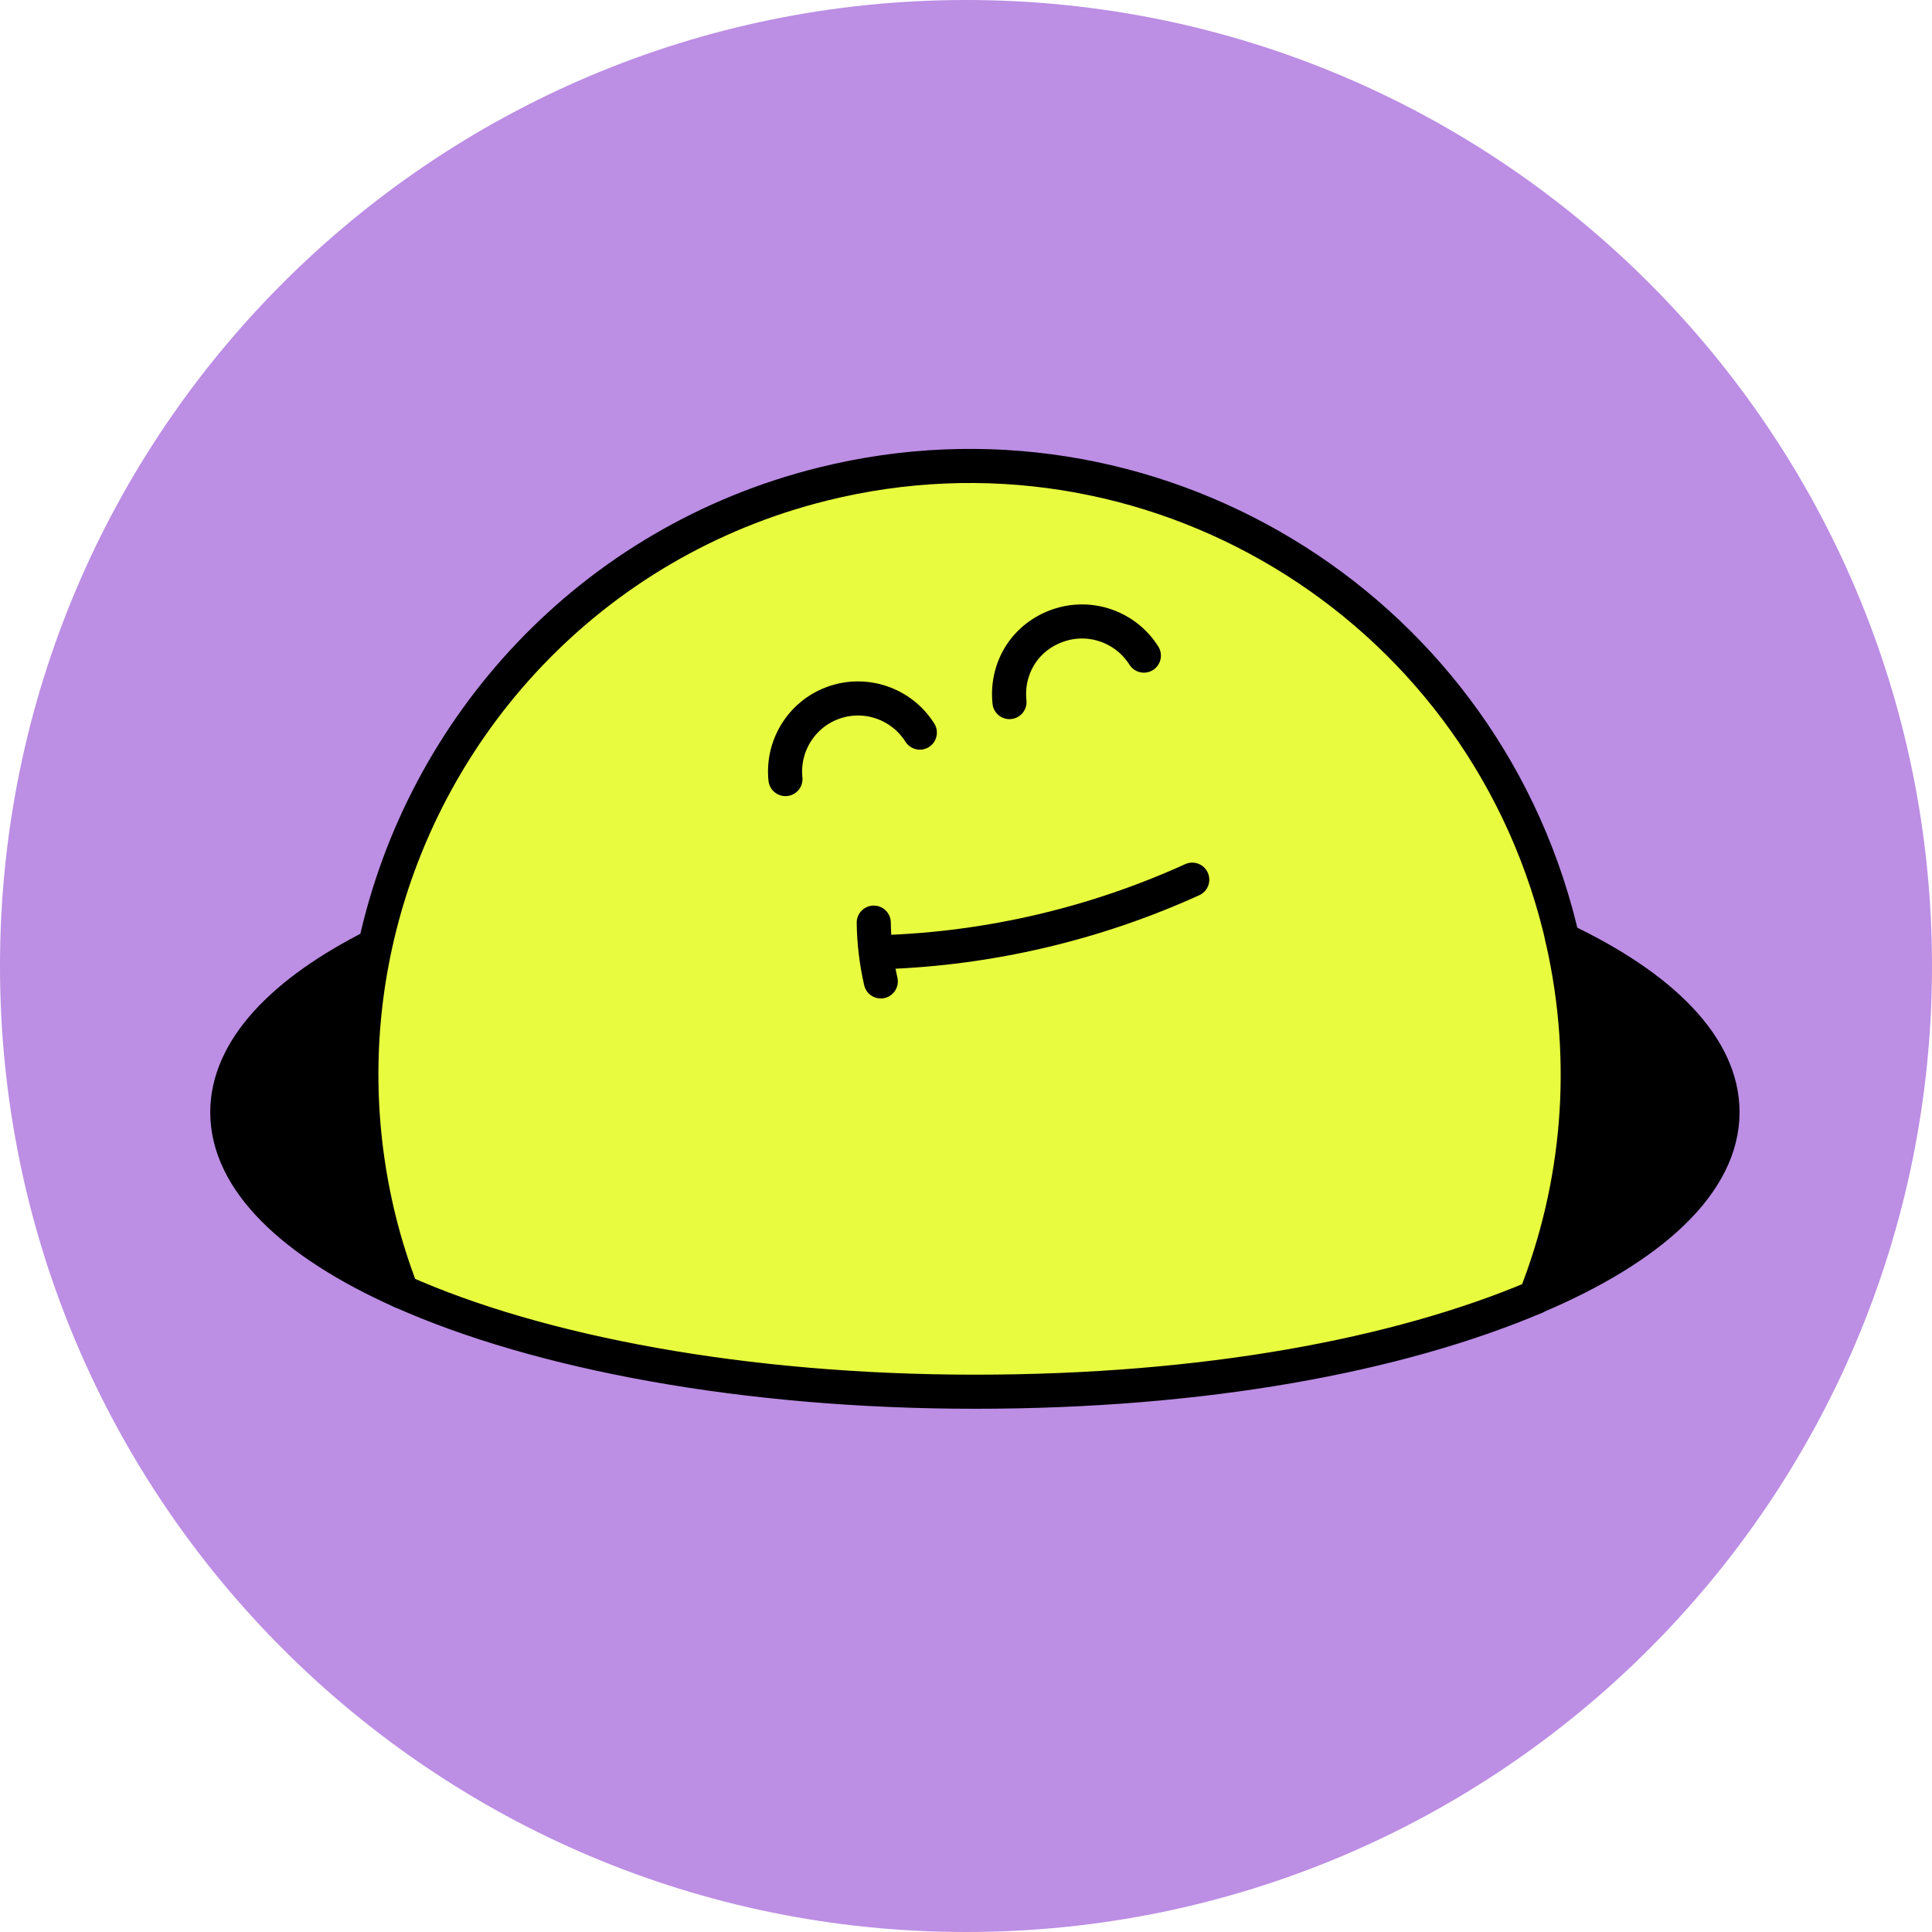
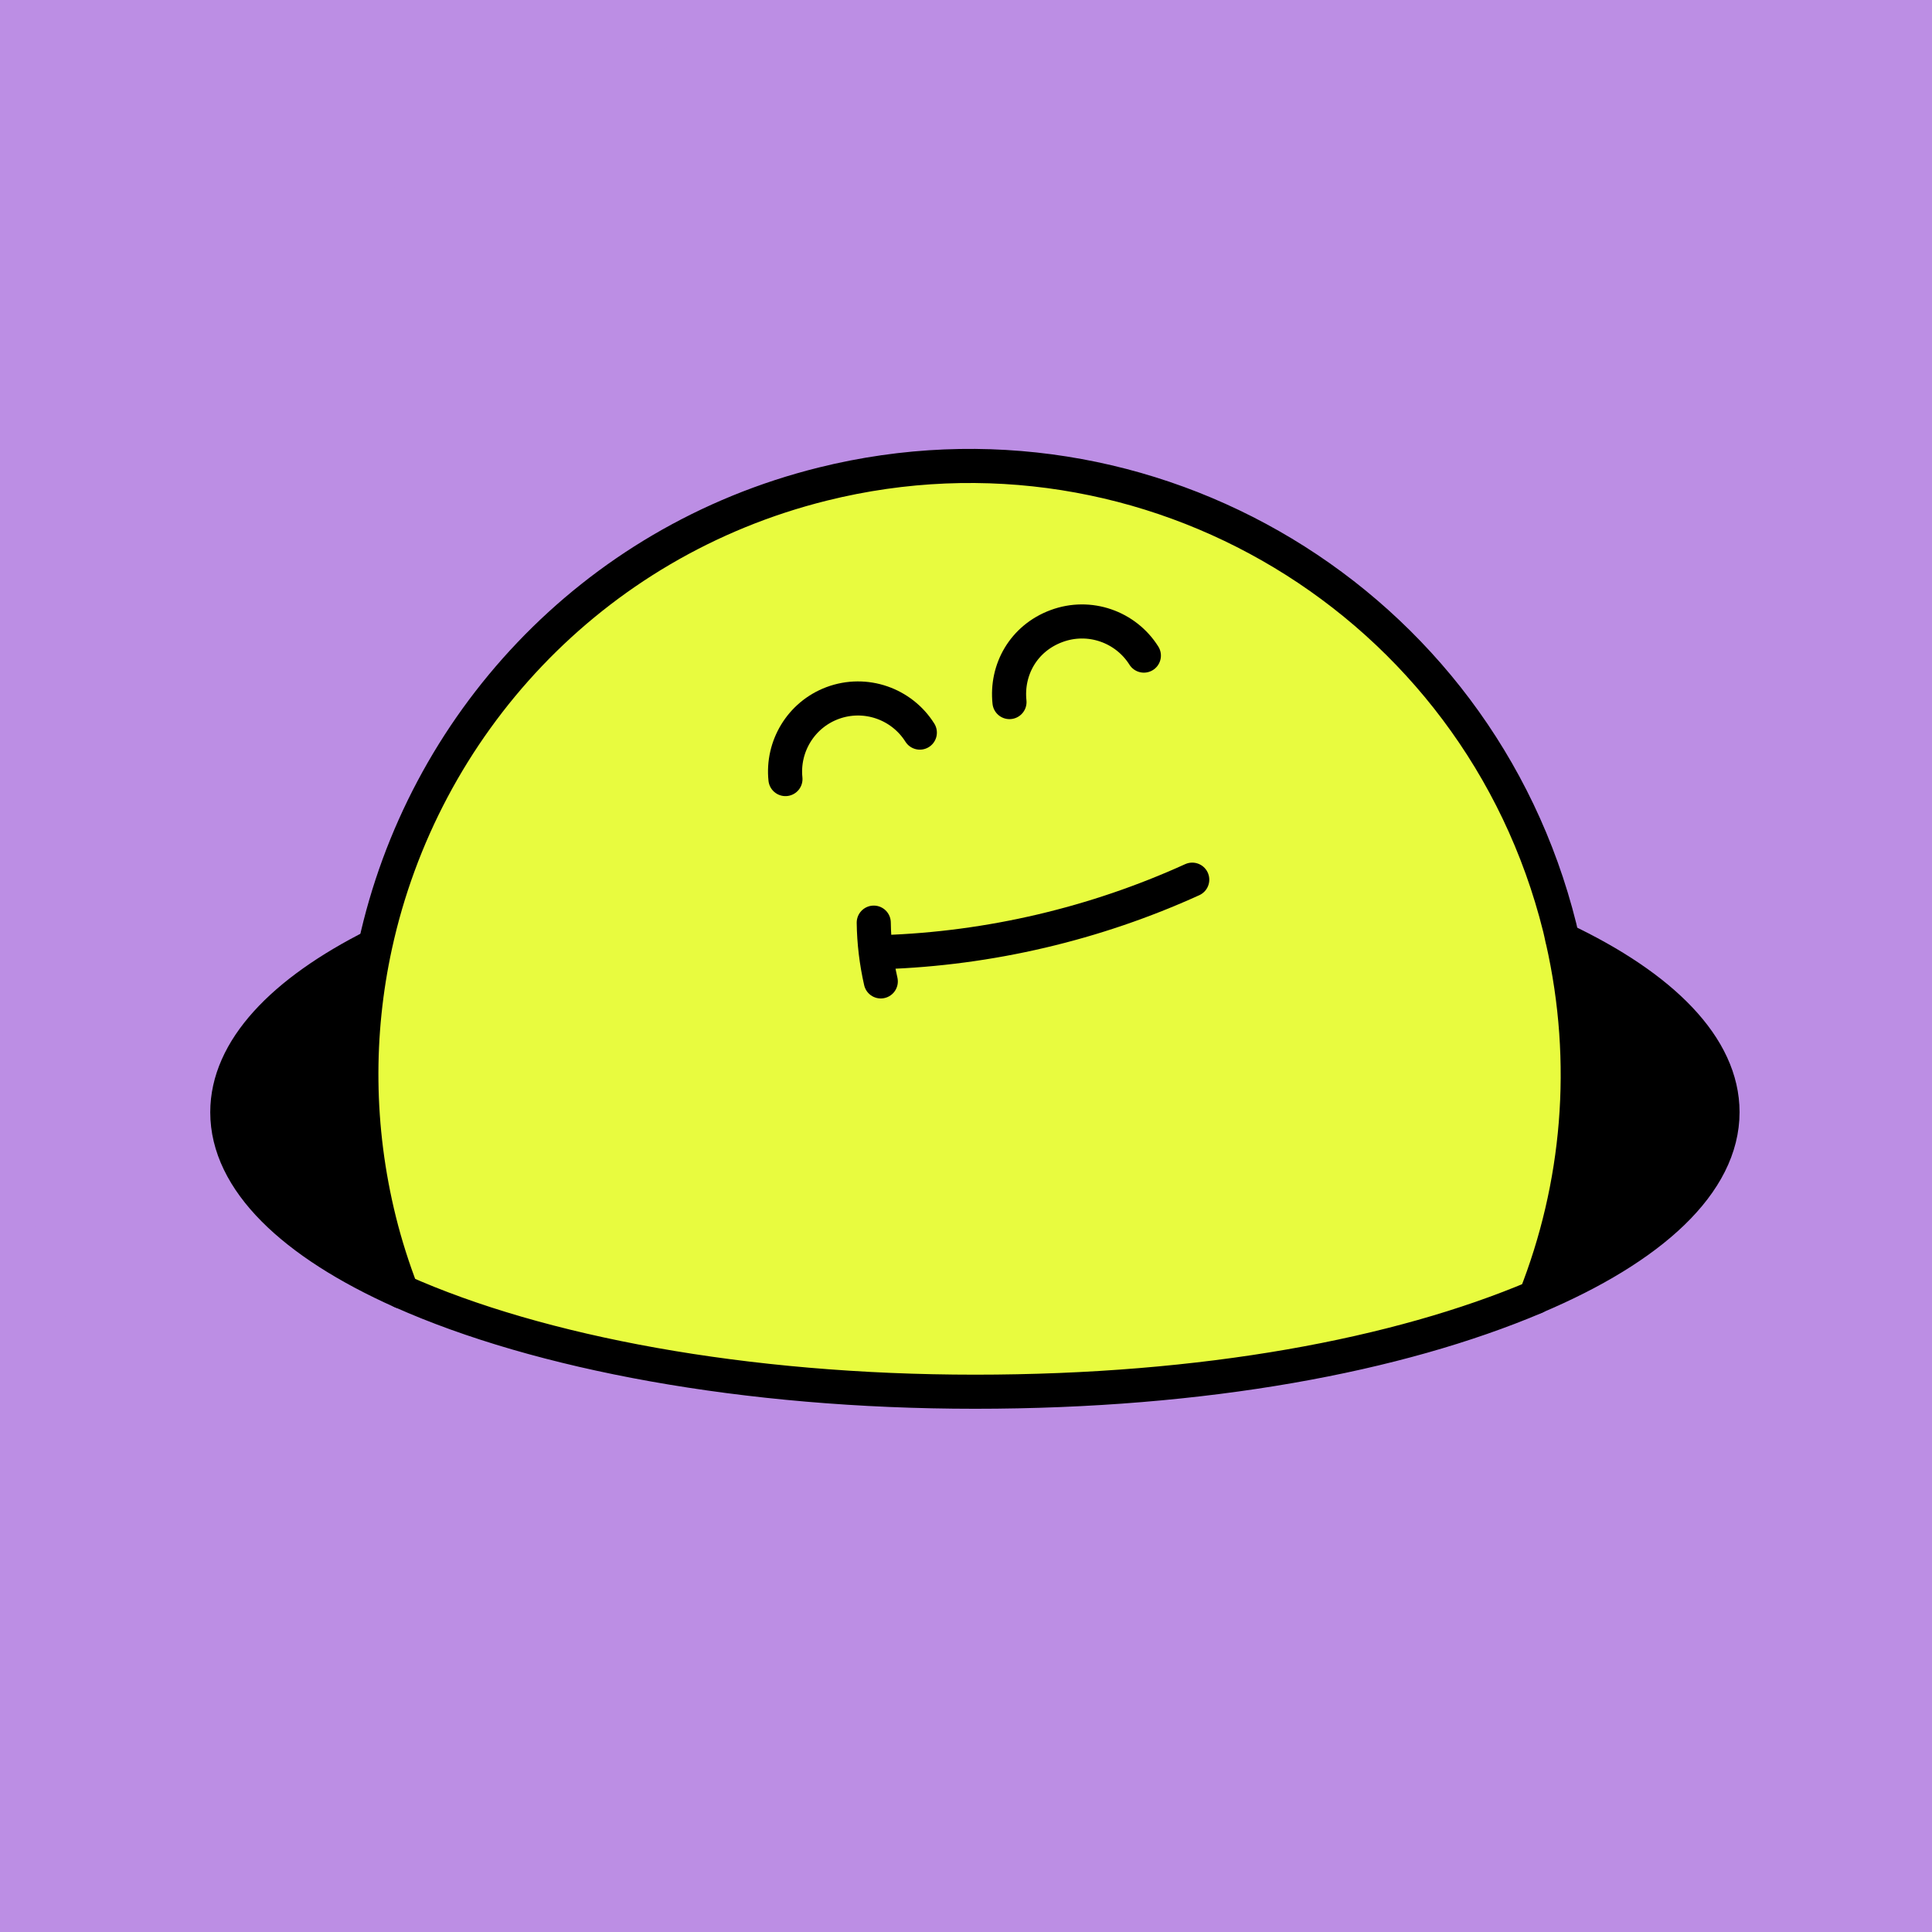
<svg xmlns="http://www.w3.org/2000/svg" width="170" height="170" viewBox="0 0 170 170" fill="none">
+   <rect width="170" height="170" fill="#BC8EE4" />
  <circle cx="85" cy="85" r="85" fill="#BC8EE4" />
  <path d="M33.018 83.184C24.84 87.284 20 92.367 20 97.871C20 103.883 25.769 109.375 35.339 113.652C34.577 111.641 33.903 109.585 33.372 107.441C31.328 99.208 31.317 90.953 33.007 83.184H33.018Z" fill="black" stroke="black" stroke-width="3" stroke-linecap="round" stroke-linejoin="round" />
  <path d="M151.567 97.86C151.567 92.124 146.296 86.841 137.477 82.664C139.952 93.55 138.914 104.435 135.09 114.127C145.334 109.795 151.567 104.104 151.567 97.86Z" fill="black" stroke="black" stroke-width="3" stroke-linecap="round" stroke-linejoin="round" />
  <path d="M137.476 82.664C137.398 82.311 137.332 81.957 137.243 81.615C130.104 52.936 101.084 35.464 72.406 42.592C51.95 47.676 37.218 63.899 33.019 83.184C31.328 90.953 31.339 99.208 33.383 107.441C33.914 109.574 34.577 111.641 35.351 113.652C47.419 119.034 65.532 122.46 85.789 122.46C106.046 122.46 123.043 119.244 135.1 114.138C138.923 104.446 139.962 93.561 137.487 82.675L137.476 82.664Z" fill="#E8FB3F" stroke="black" stroke-width="3" stroke-linecap="round" stroke-linejoin="round" />
  <path d="M100.651 57.688C99.059 55.157 95.866 54.008 92.959 55.091C90.053 56.174 88.528 58.937 88.826 61.777" stroke="black" stroke-width="3" stroke-linecap="round" stroke-linejoin="round" />
  <path d="M80.938 64.463C79.347 61.932 76.153 60.783 73.246 61.866C70.45 62.916 68.815 65.712 69.113 68.552" stroke="black" stroke-width="3" stroke-linecap="round" stroke-linejoin="round" />
  <path d="M77.502 86.356C77.115 84.654 76.905 82.919 76.883 81.184" stroke="black" stroke-width="3" stroke-linecap="round" stroke-linejoin="round" />
  <path d="M77.699 83.781C87.071 83.472 96.376 81.283 104.907 77.404" stroke="black" stroke-width="3" stroke-linecap="round" stroke-linejoin="round" />
</svg>
